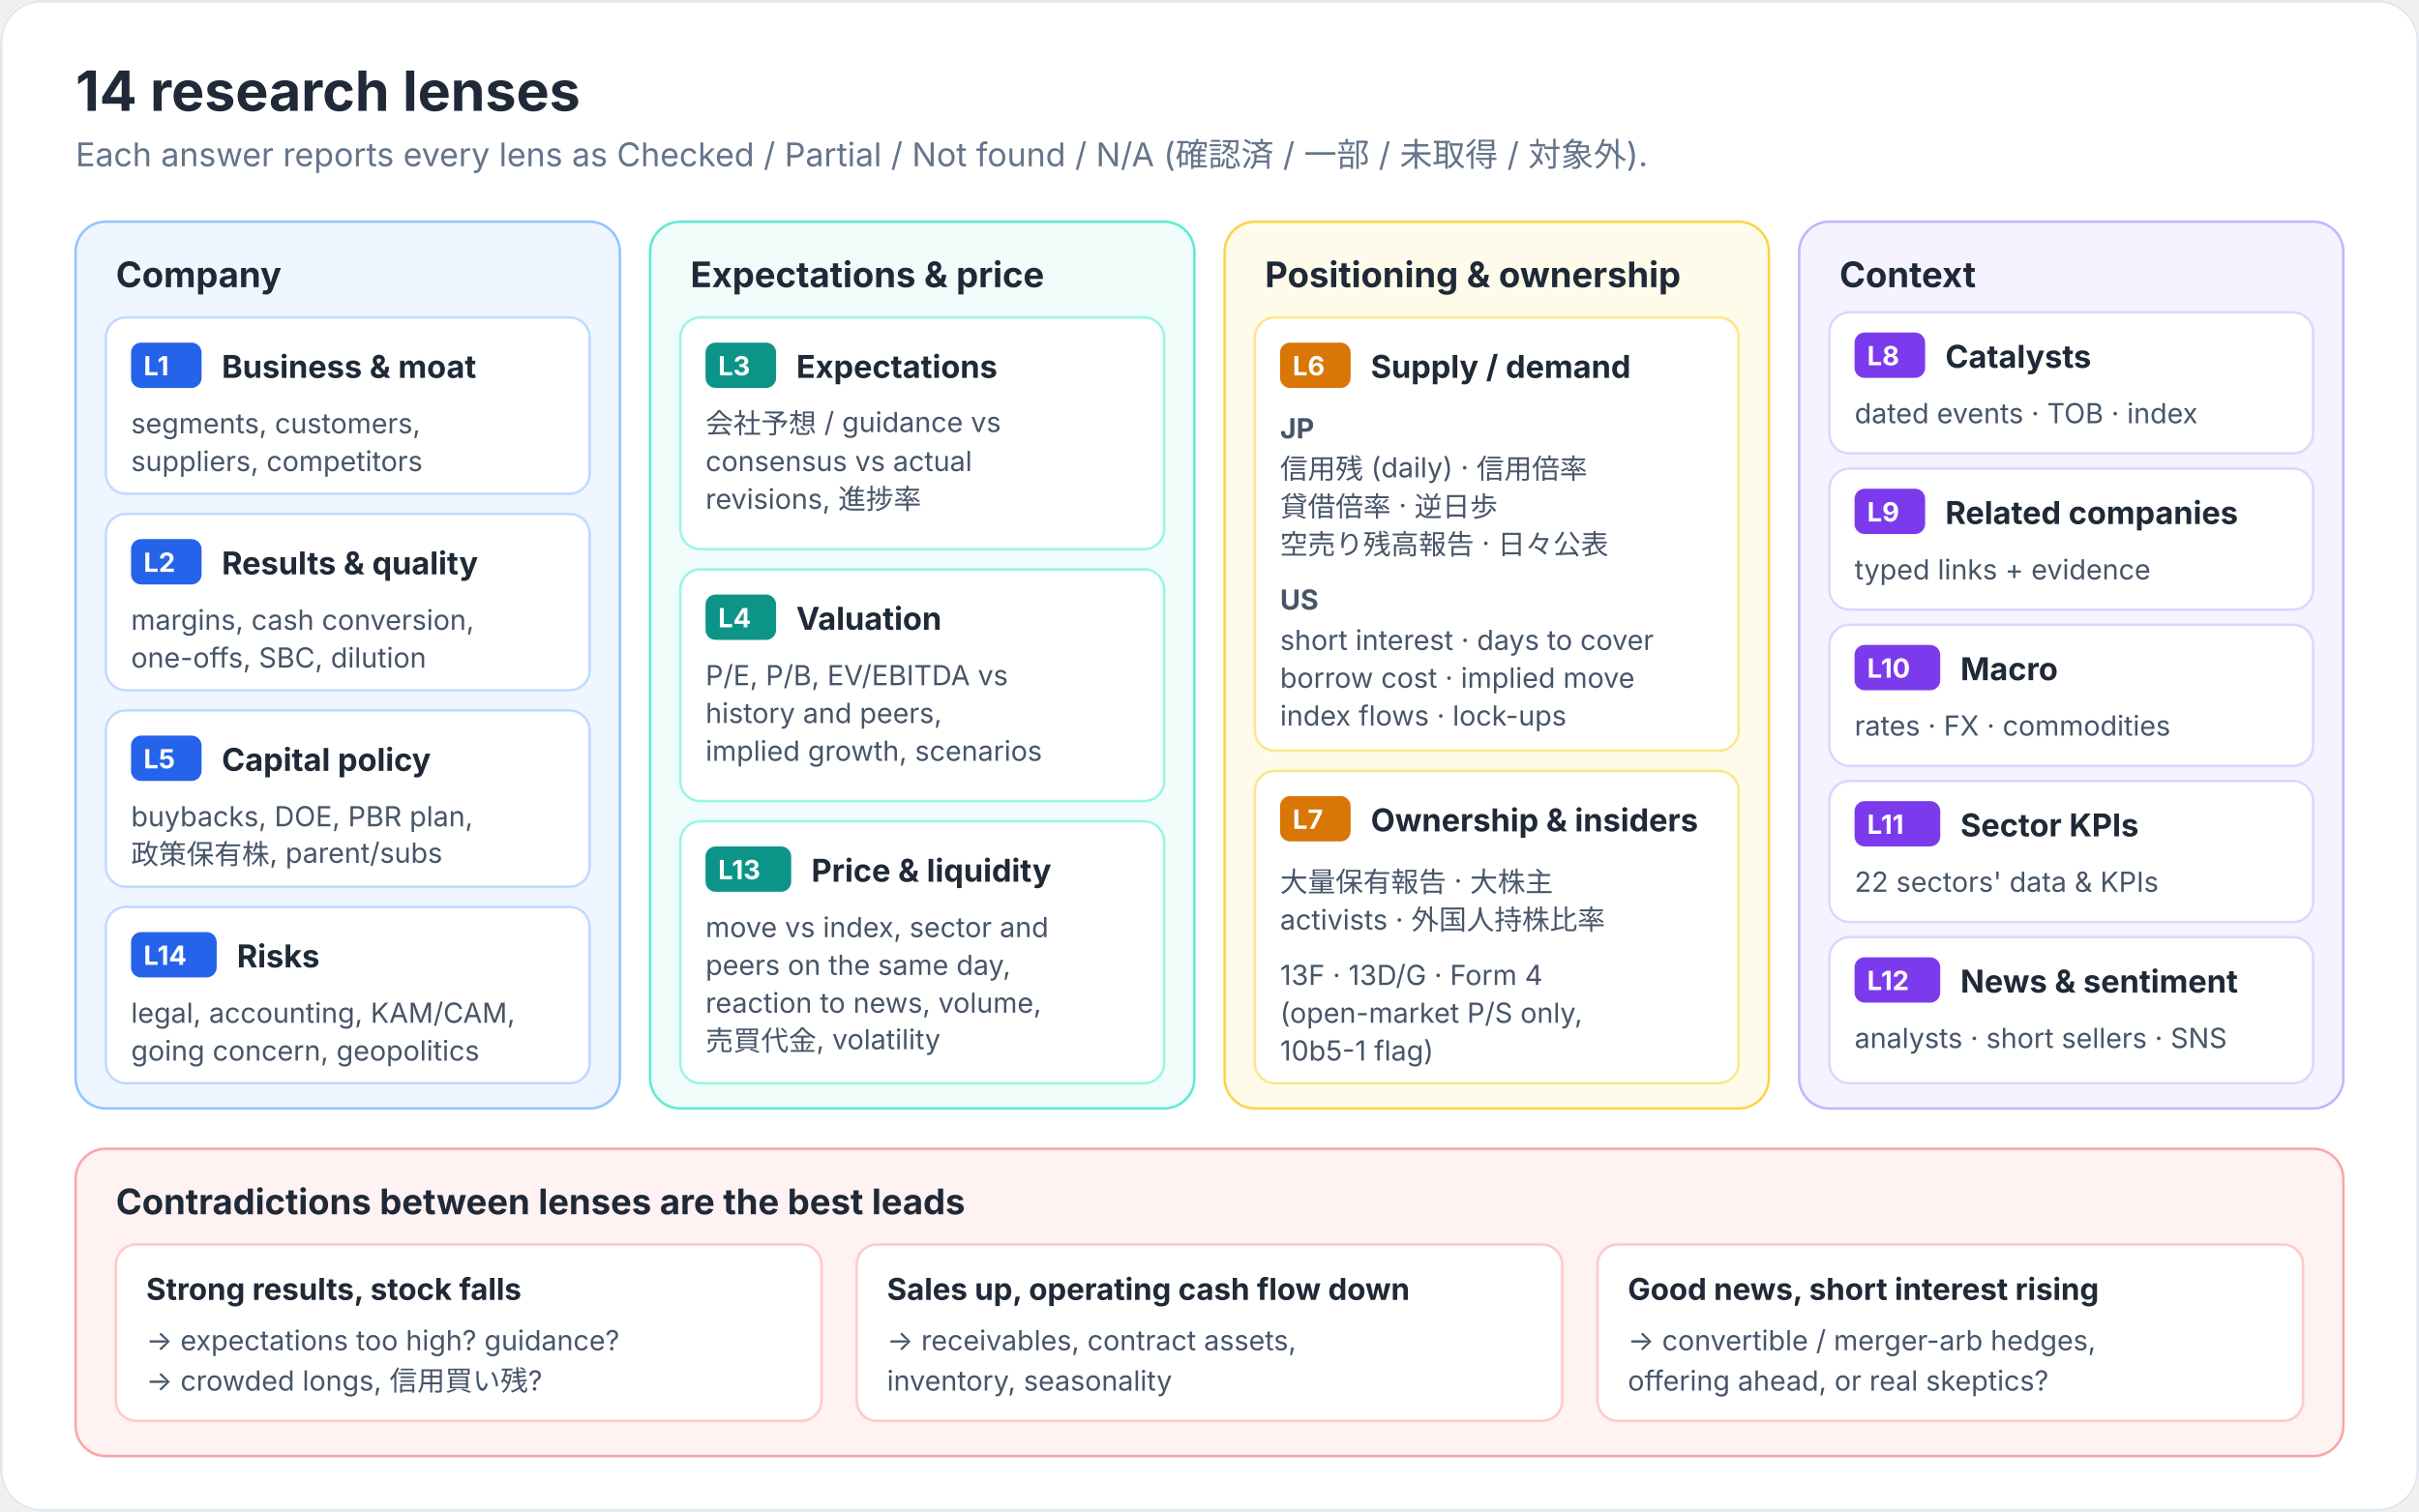
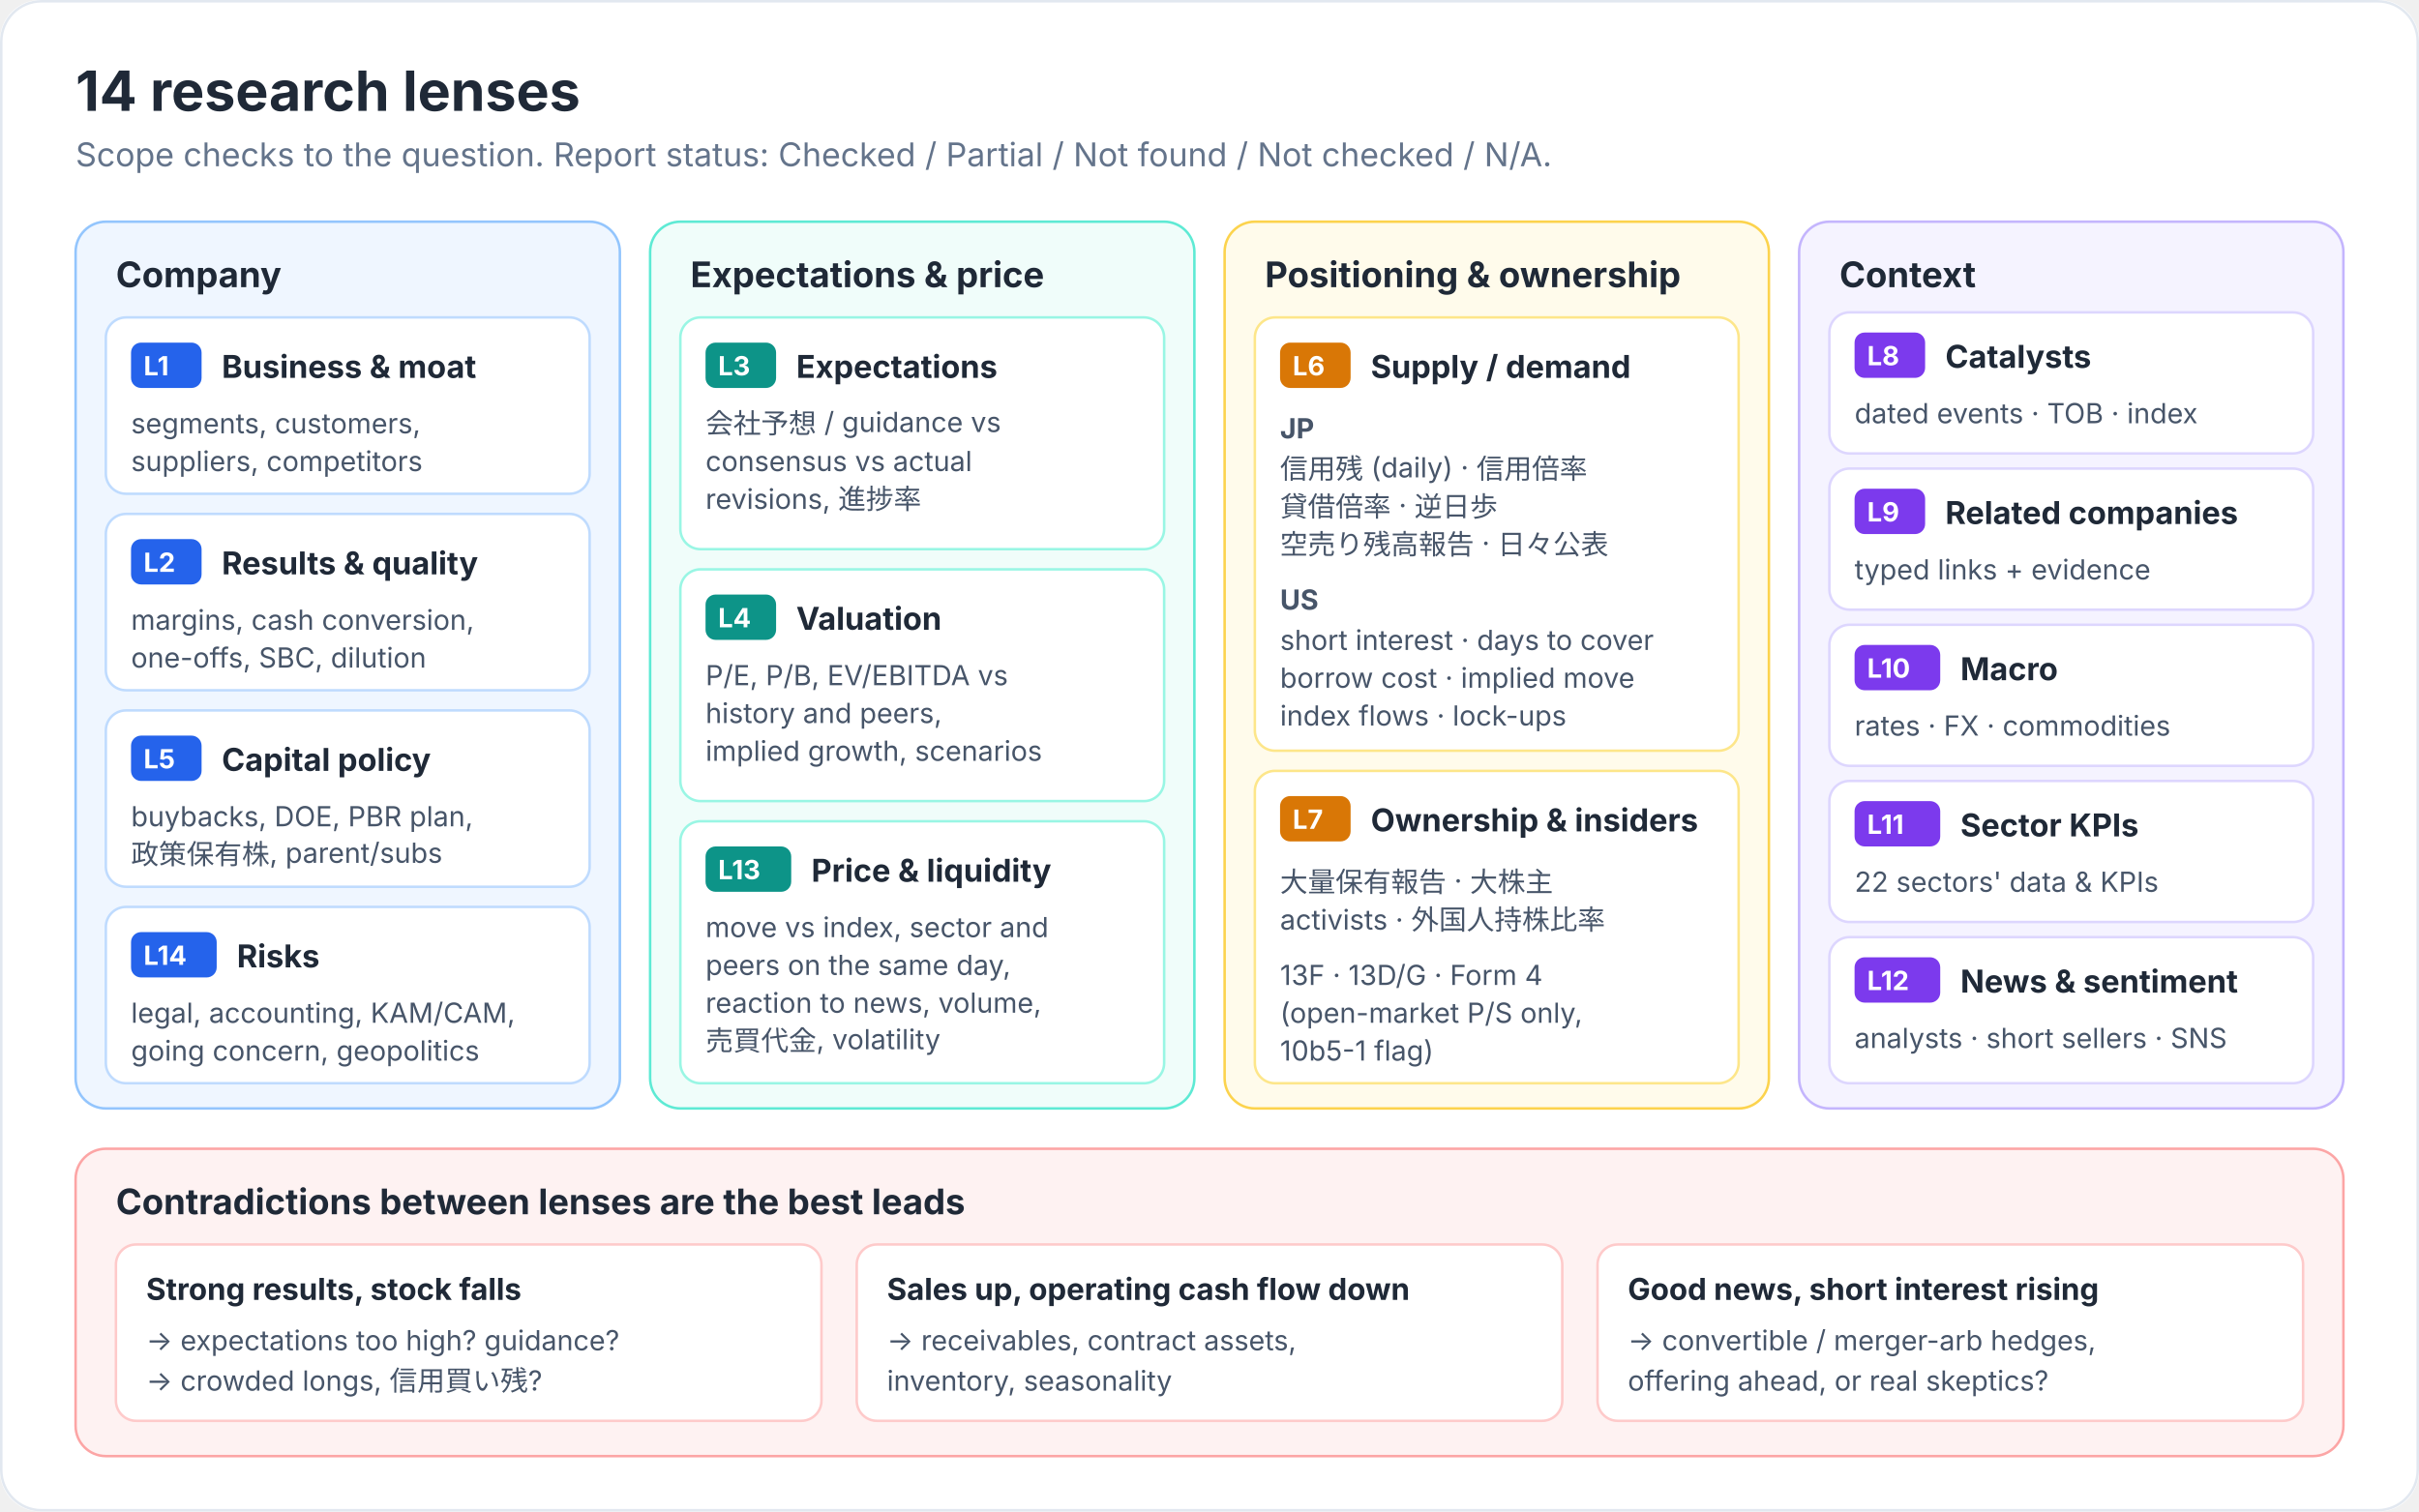
<svg xmlns="http://www.w3.org/2000/svg" viewBox="0 0 960 600" width="960" height="600" role="img" aria-labelledby="title desc">
  <defs>
    <style>
      .t { font-family: Inter, -apple-system, "Segoe UI", Helvetica, Arial, "Noto Sans JP", "Noto Sans CJK JP", "Hiragino Sans", "Yu Gothic", Meiryo, sans-serif; fill: #1f2937; }
      .h1 { font-size: 22px; font-weight: 700; }
      .sub { font-size: 13px; fill: #64748b; }
      .gt { font-size: 14px; font-weight: 700; }
      .lt { font-size: 12.5px; font-weight: 700; }
      .s { font-size: 11px; fill: #475569; }
      .tag { font-size: 10.5px; font-weight: 700; fill: #ffffff; }
      .b { font-size: 12px; }
    </style>
  </defs>
  <rect x="0" y="0" width="960" height="600" rx="16" fill="#ffffff" />
  <rect x="0.5" y="0.5" width="959" height="599" rx="16" fill="none" stroke="#e2e8f0" />
  <text class="t h1" x="30" y="44">14 research lenses</text>
-   <text class="t sub" x="30" y="66">Each answer reports every lens as Checked / Partial / Not found / N/A (確認済 / 一部 / 未取得 / 対象外).</text>
+   <text class="t sub" x="30" y="66">Scope checks to the question. Report status: Checked / Partial / Not found / Not checked / N/A.</text>
  <rect x="30" y="88" width="216" height="352" rx="12" fill="#eff6ff" stroke="#93c5fd" />
  <text class="t gt" x="46" y="114" fill="#1e3a8a">Company</text>
  <g>
    <rect x="42" y="126" width="192" height="70" rx="8" fill="#ffffff" stroke="#bfdbfe" />
    <rect x="52" y="136" width="28" height="18" rx="4" fill="#2563eb" />
    <text class="t tag" x="57" y="149">L1</text>
    <text class="t lt" x="88" y="150">Business &amp; moat</text>
    <text class="t s" x="52" y="172">segments, customers,</text>
    <text class="t s" x="52" y="187">suppliers, competitors</text>
    <rect x="42" y="204" width="192" height="70" rx="8" fill="#ffffff" stroke="#bfdbfe" />
    <rect x="52" y="214" width="28" height="18" rx="4" fill="#2563eb" />
    <text class="t tag" x="57" y="227">L2</text>
    <text class="t lt" x="88" y="228">Results &amp; quality</text>
    <text class="t s" x="52" y="250">margins, cash conversion,</text>
    <text class="t s" x="52" y="265">one-offs, SBC, dilution</text>
    <rect x="42" y="282" width="192" height="70" rx="8" fill="#ffffff" stroke="#bfdbfe" />
    <rect x="52" y="292" width="28" height="18" rx="4" fill="#2563eb" />
    <text class="t tag" x="57" y="305">L5</text>
    <text class="t lt" x="88" y="306">Capital policy</text>
    <text class="t s" x="52" y="328">buybacks, DOE, PBR plan,</text>
    <text class="t s" x="52" y="343">政策保有株, parent/subs</text>
    <rect x="42" y="360" width="192" height="70" rx="8" fill="#ffffff" stroke="#bfdbfe" />
    <rect x="52" y="370" width="34" height="18" rx="4" fill="#2563eb" />
    <text class="t tag" x="57" y="383">L14</text>
    <text class="t lt" x="94" y="384">Risks</text>
    <text class="t s" x="52" y="406">legal, accounting, KAM/CAM,</text>
    <text class="t s" x="52" y="421">going concern, geopolitics</text>
  </g>
  <rect x="258" y="88" width="216" height="352" rx="12" fill="#f0fdfa" stroke="#5eead4" />
  <text class="t gt" x="274" y="114" fill="#134e4a">Expectations &amp; price</text>
  <g>
    <rect x="270" y="126" width="192" height="92" rx="8" fill="#ffffff" stroke="#99f6e4" />
    <rect x="280" y="136" width="28" height="18" rx="4" fill="#0d9488" />
    <text class="t tag" x="285" y="149">L3</text>
    <text class="t lt" x="316" y="150">Expectations</text>
    <text class="t s" x="280" y="172">会社予想 / guidance vs</text>
    <text class="t s" x="280" y="187">consensus vs actual</text>
    <text class="t s" x="280" y="202">revisions, 進捗率</text>
    <rect x="270" y="226" width="192" height="92" rx="8" fill="#ffffff" stroke="#99f6e4" />
    <rect x="280" y="236" width="28" height="18" rx="4" fill="#0d9488" />
    <text class="t tag" x="285" y="249">L4</text>
    <text class="t lt" x="316" y="250">Valuation</text>
    <text class="t s" x="280" y="272">P/E, P/B, EV/EBITDA vs</text>
    <text class="t s" x="280" y="287">history and peers,</text>
    <text class="t s" x="280" y="302">implied growth, scenarios</text>
    <rect x="270" y="326" width="192" height="104" rx="8" fill="#ffffff" stroke="#99f6e4" />
    <rect x="280" y="336" width="34" height="18" rx="4" fill="#0d9488" />
    <text class="t tag" x="285" y="349">L13</text>
    <text class="t lt" x="322" y="350">Price &amp; liquidity</text>
    <text class="t s" x="280" y="372">move vs index, sector and</text>
    <text class="t s" x="280" y="387">peers on the same day,</text>
    <text class="t s" x="280" y="402">reaction to news, volume,</text>
    <text class="t s" x="280" y="417">売買代金, volatility</text>
  </g>
  <rect x="486" y="88" width="216" height="352" rx="12" fill="#fffbeb" stroke="#fcd34d" />
  <text class="t gt" x="502" y="114" fill="#92400e">Positioning &amp; ownership</text>
  <g>
    <rect x="498" y="126" width="192" height="172" rx="8" fill="#ffffff" stroke="#fde68a" />
    <rect x="508" y="136" width="28" height="18" rx="4" fill="#d97706" />
    <text class="t tag" x="513" y="149">L6</text>
    <text class="t lt" x="544" y="150">Supply / demand</text>
    <text class="t s" x="508" y="174" font-weight="700">JP</text>
    <text class="t s" x="508" y="190">信用残 (daily) · 信用倍率</text>
    <text class="t s" x="508" y="205">貸借倍率 · 逆日歩</text>
    <text class="t s" x="508" y="220">空売り残高報告 · 日々公表</text>
    <text class="t s" x="508" y="242" font-weight="700">US</text>
    <text class="t s" x="508" y="258">short interest · days to cover</text>
    <text class="t s" x="508" y="273">borrow cost · implied move</text>
    <text class="t s" x="508" y="288">index flows · lock-ups</text>
    <rect x="498" y="306" width="192" height="124" rx="8" fill="#ffffff" stroke="#fde68a" />
    <rect x="508" y="316" width="28" height="18" rx="4" fill="#d97706" />
    <text class="t tag" x="513" y="329">L7</text>
    <text class="t lt" x="544" y="330">Ownership &amp; insiders</text>
    <text class="t s" x="508" y="354">大量保有報告 · 大株主</text>
    <text class="t s" x="508" y="369">activists · 外国人持株比率</text>
    <text class="t s" x="508" y="391">13F · 13D/G · Form 4</text>
    <text class="t s" x="508" y="406">(open-market P/S only,</text>
    <text class="t s" x="508" y="421">10b5-1 flag)</text>
  </g>
  <rect x="714" y="88" width="216" height="352" rx="12" fill="#f5f3ff" stroke="#c4b5fd" />
  <text class="t gt" x="730" y="114" fill="#4c1d95">Context</text>
  <g>
    <rect x="726" y="124" width="192" height="56" rx="8" fill="#ffffff" stroke="#ddd6fe" />
    <rect x="736" y="132" width="28" height="18" rx="4" fill="#7c3aed" />
    <text class="t tag" x="741" y="145">L8</text>
    <text class="t lt" x="772" y="146">Catalysts</text>
    <text class="t s" x="736" y="168">dated events · TOB · index</text>
    <rect x="726" y="186" width="192" height="56" rx="8" fill="#ffffff" stroke="#ddd6fe" />
    <rect x="736" y="194" width="28" height="18" rx="4" fill="#7c3aed" />
    <text class="t tag" x="741" y="207">L9</text>
    <text class="t lt" x="772" y="208">Related companies</text>
    <text class="t s" x="736" y="230">typed links + evidence</text>
    <rect x="726" y="248" width="192" height="56" rx="8" fill="#ffffff" stroke="#ddd6fe" />
    <rect x="736" y="256" width="34" height="18" rx="4" fill="#7c3aed" />
    <text class="t tag" x="741" y="269">L10</text>
    <text class="t lt" x="778" y="270">Macro</text>
    <text class="t s" x="736" y="292">rates · FX · commodities</text>
    <rect x="726" y="310" width="192" height="56" rx="8" fill="#ffffff" stroke="#ddd6fe" />
    <rect x="736" y="318" width="34" height="18" rx="4" fill="#7c3aed" />
    <text class="t tag" x="741" y="331">L11</text>
    <text class="t lt" x="778" y="332">Sector KPIs</text>
    <text class="t s" x="736" y="354">22 sectors' data &amp; KPIs</text>
    <rect x="726" y="372" width="192" height="58" rx="8" fill="#ffffff" stroke="#ddd6fe" />
    <rect x="736" y="380" width="34" height="18" rx="4" fill="#7c3aed" />
    <text class="t tag" x="741" y="393">L12</text>
    <text class="t lt" x="778" y="394">News &amp; sentiment</text>
    <text class="t s" x="736" y="416">analysts · short sellers · SNS</text>
  </g>
  <rect x="30" y="456" width="900" height="122" rx="12" fill="#fef2f2" stroke="#fca5a5" />
  <text class="t gt" x="46" y="482" fill="#991b1b">Contradictions between lenses are the best leads</text>
  <g>
    <rect x="46" y="494" width="280" height="70" rx="8" fill="#ffffff" stroke="#fecaca" />
    <text class="t b" x="58" y="516" font-weight="700">Strong results, stock falls</text>
    <text class="t s" x="58" y="536">→ expectations too high? guidance?</text>
    <text class="t s" x="58" y="552">→ crowded longs, 信用買い残?</text>
    <rect x="340" y="494" width="280" height="70" rx="8" fill="#ffffff" stroke="#fecaca" />
    <text class="t b" x="352" y="516" font-weight="700">Sales up, operating cash flow down</text>
    <text class="t s" x="352" y="536">→ receivables, contract assets,</text>
    <text class="t s" x="352" y="552">inventory, seasonality</text>
    <rect x="634" y="494" width="280" height="70" rx="8" fill="#ffffff" stroke="#fecaca" />
    <text class="t b" x="646" y="516" font-weight="700">Good news, short interest rising</text>
    <text class="t s" x="646" y="536">→ convertible / merger-arb hedges,</text>
    <text class="t s" x="646" y="552">offering ahead, or real skeptics?</text>
  </g>
</svg>
